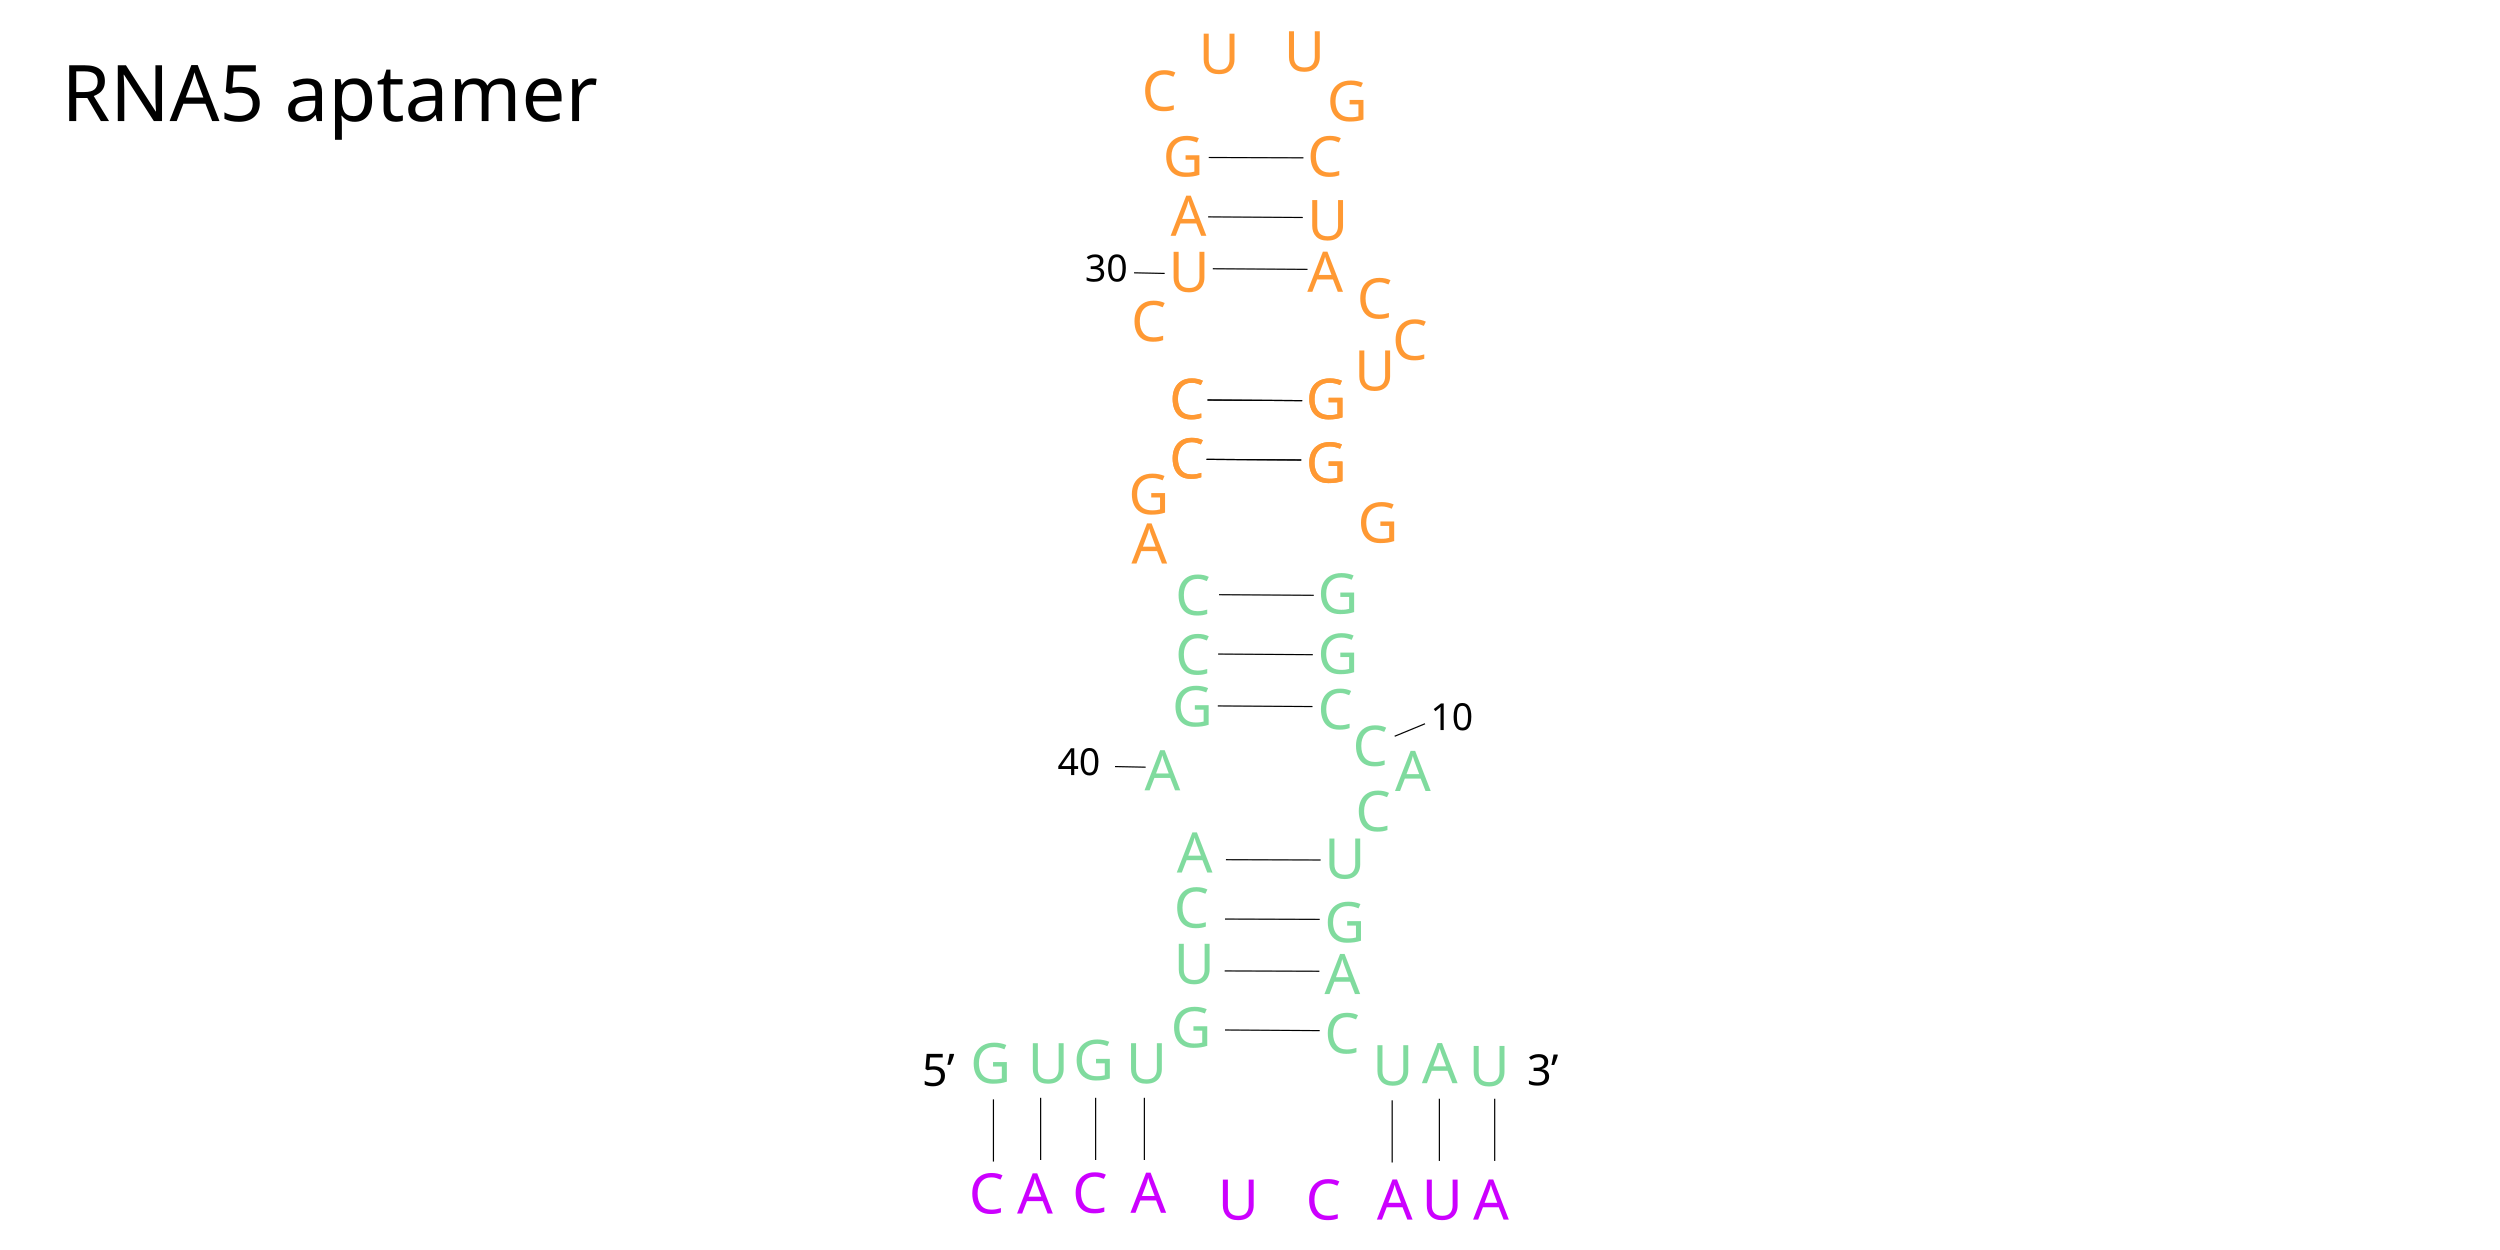
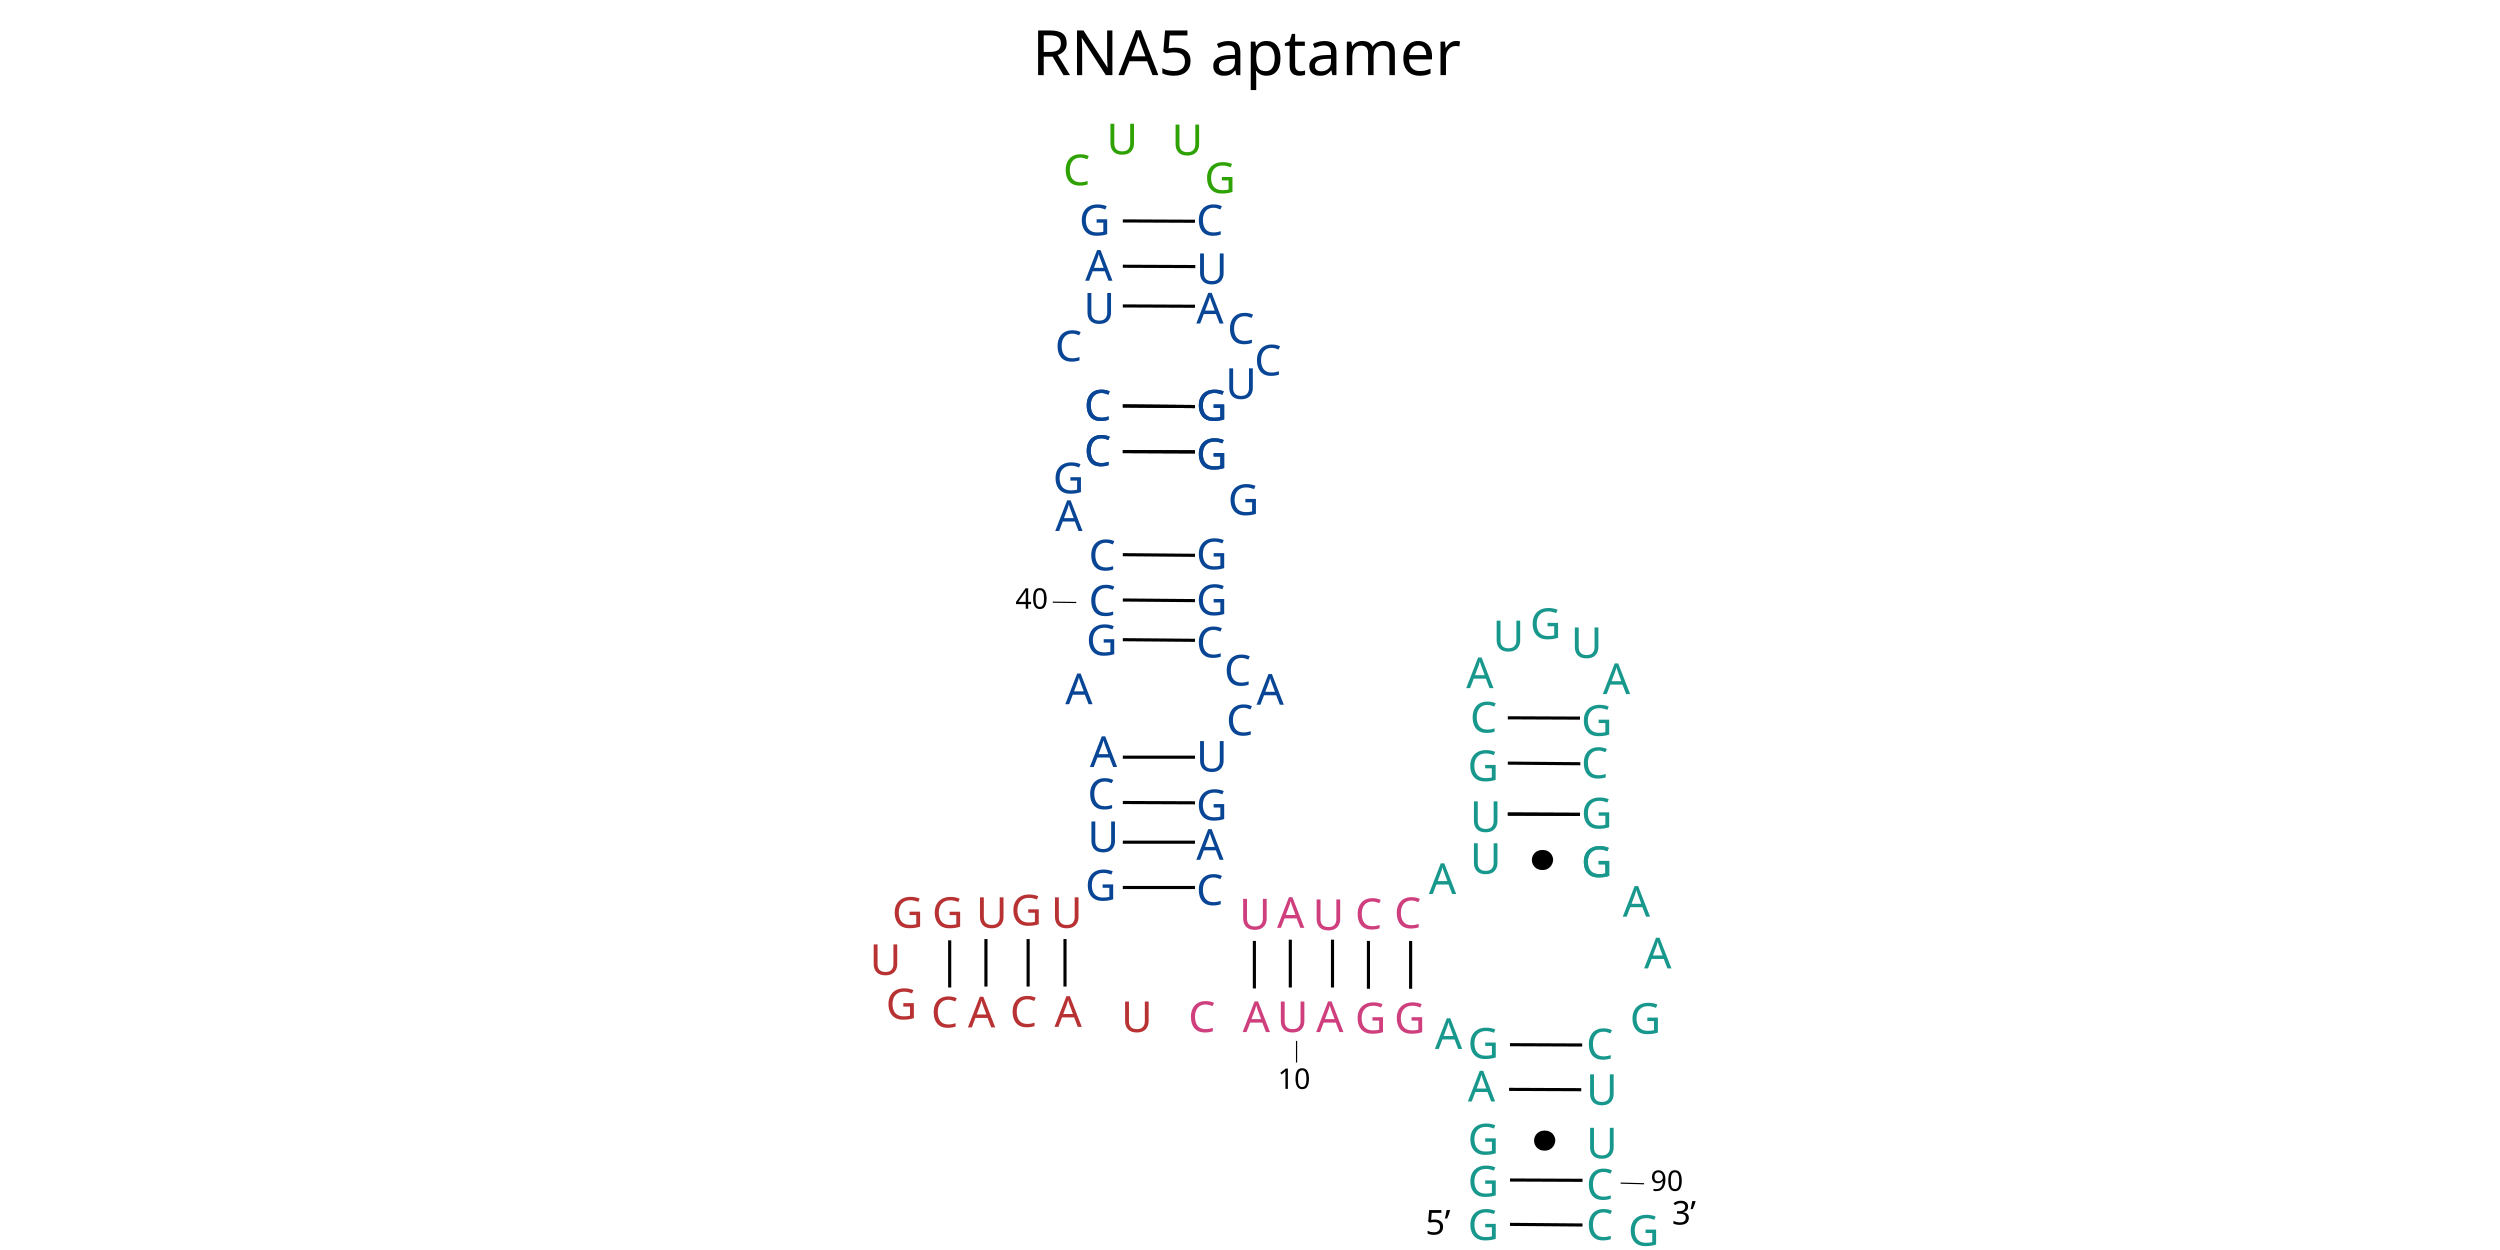
<svg xmlns="http://www.w3.org/2000/svg" version="1.1" id="图层_1" x="0px" y="0px" viewBox="0 0 800 400" style="enable-background:new 0 0 800 400;" xml:space="preserve">
  <style type="text/css">
- 	.st0{fill:#FF9933;}
+ 	.st0{fill:#084595;}
	.st1{font-family:'ArialMT';}
- 	.st2{font-size:17.926px;}
- 	.st3{fill:none;stroke:#000000;stroke-width:0.38;stroke-miterlimit:3.05;}
- 	.st4{font-size:14.341px;}
- 	.st5{font-size:13.743px;}
- 	.st6{font-size:11.951px;}
- 	.st7{font-size:25px;}
- 	.st8{fill:#CC00FF;}
- 	.st9{letter-spacing:-1;}
- 	.st10{fill:#80DB9E;}
+ 	.st2{font-size:13.69px;}
+ 	.st3{fill:none;stroke:#000000;stroke-miterlimit:3.05;}
+ 	.st4{font-size:10.952px;}
+ 	.st5{font-size:10.495px;}
+ 	.st6{font-size:9.126px;}
+ 	.st7{font-size:20px;}
+ 	.st8{fill:#B83233;}
+ 	.st9{fill:#CF3E7D;}
+ 	.st10{fill:#2EA103;}
+ 	.st11{fill:none;stroke:#000000;stroke-width:0.38;stroke-miterlimit:3.05;}
+ 	.st12{fill:#18988C;}
+ 	.st13{stroke:#000000;stroke-miterlimit:3.05;}
</style>
  <g id="ID000010-2">
-     <text transform="matrix(1 0 0 1 361.0989 164.5258)" class="st0 st1 st2">G</text>
+     <text transform="matrix(1 0 0 1 336.9497 157.8568)" class="st0 st1 st2">G</text>
  </g>
  <g id="ID000010">
-     <text transform="matrix(1 0 0 1 374.1433 134.0517)" class="st0 st1 st2">C</text>
+     <text transform="matrix(1 0 0 1 346.9111 134.5843)" class="st0 st1 st2">C</text>
  </g>
  <g id="ID000021">
-     <line class="st3" x1="416.7" y1="128.2" x2="386.4" y2="128" />
+     <line class="st3" x1="382.4" y1="130.1" x2="359.3" y2="129.9" />
  </g>
  <g id="ID000011-2">
-     <text transform="matrix(1 0 0 1 417.8704 134.0517)" class="st0 st1 st2">G</text>
+     <text transform="matrix(1 0 0 1 382.791 134.5843)" class="st0 st1 st2">G</text>
  </g>
  <g id="ID000010-2-2">
-     <text transform="matrix(1 0 0 1 374.1433 153.0649)" class="st0 st1 st2">C</text>
+     <text transform="matrix(1 0 0 1 346.9111 149.1044)" class="st0 st1 st2">C</text>
  </g>
  <g id="ID000021-2">
-     <line class="st3" x1="416.4" y1="147.2" x2="386.1" y2="147" />
+     <line class="st3" x1="382.4" y1="144.6" x2="359.3" y2="144.5" />
  </g>
  <g id="ID000011-2-2">
-     <text transform="matrix(1 0 0 1 417.8704 154.4277)" class="st0 st1 st2">G</text>
+     <text transform="matrix(1 0 0 1 382.791 150.1454)" class="st0 st1 st2">G</text>
  </g>
  <g id="ID000010-3">
-     <text transform="matrix(1 0 0 1 372.0872 56.438)" class="st0 st1 st2">G</text>
+     <text transform="matrix(1 0 0 1 345.3408 75.3138)" class="st0 st1 st2">G</text>
  </g>
  <g id="ID000021-3">
-     <line class="st3" x1="417.1" y1="50.5" x2="386.8" y2="50.4" />
-   </g>
-   <text transform="matrix(1 0 0 1 294.9998 347.479)" class="st1 st4">5</text>
-   <text transform="matrix(1 0 0 1 302.9768 347.479)" class="st1 st4">’</text>
-   <text transform="matrix(1 0 0 1 488.636 347.2632)" class="st1 st5">3</text>
-   <text transform="matrix(1 0 0 1 496.2786 347.2632)" class="st1 st5">’</text>
+     <line class="st3" x1="382.4" y1="70.8" x2="359.3" y2="70.7" />
+   </g>
+   <text transform="matrix(1 0 0 1 456.1512 395.0466)" class="st1 st4">5</text>
+   <text transform="matrix(1 0 0 1 462.2421 395.0466)" class="st1 st4">’</text>
+   <text transform="matrix(1 0 0 1 535.0265 391.8461)" class="st1 st5">3</text>
+   <text transform="matrix(1 0 0 1 540.8624 391.8461)" class="st1 st5">’</text>
  <g id="ID000011-2-3">
-     <text transform="matrix(1 0 0 1 418.3 56.438)" class="st0 st1 st2">C</text>
+     <text transform="matrix(1 0 0 1 382.791 75.3138)" class="st0 st1 st2">C</text>
  </g>
  <g id="ID000018">
-     <text transform="matrix(1 0 0 1 457.7376 233.6301)" class="st1 st6">10</text>
-   </g>
-   <text transform="matrix(1 0 0 1 19.7192 38.7329)" class="st1 st7">RNA5 aptamer</text>
+     <text transform="matrix(1 0 0 1 408.8861 348.4426)" class="st1 st6">10</text>
+   </g>
+   <text transform="matrix(1 0 0 1 330.2586 24.0328)" class="st1 st7">RNA5 aptamer</text>
  <g id="ID000020-3">
-     <text transform="matrix(1 0 0 1 325.4617 388.3198)" class="st8 st1 st2 st9">A</text>
+     <text transform="matrix(1 0 0 1 309.7344 328.7621)" class="st8 st1 st2">A</text>
  </g>
  <g id="ID000010-4">
-     <text transform="matrix(1 0 0 1 434.4221 173.6264)" class="st0 st1 st2">G</text>
+     <text transform="matrix(1 0 0 1 392.9443 164.807)" class="st0 st1 st2">G</text>
  </g>
  <g id="ID000020">
-     <text transform="matrix(1 0 0 1 439.1721 347.2632)" class="st10 st1 st2">U</text>
+     <text transform="matrix(1 0 0 1 396.5708 297.4086)" class="st9 st1 st2">U</text>
  </g>
  <g id="ID000019-3">
-     <text transform="matrix(1 0 0 1 417.8225 390.2788)" class="st8 st1 st2">C</text>
+     <text transform="matrix(1 0 0 1 380.2666 330.2572)" class="st9 st1 st2">C</text>
  </g>
  <g id="ID000020-3-2">
-     <text transform="matrix(1 0 0 1 310.4758 346.6176)" class="st10 st1 st2">G</text>
+     <text transform="matrix(1 0 0 1 298.29 296.9154)" class="st8 st1 st2">G</text>
  </g>
  <g id="ID000002-5">
-     <text transform="matrix(1 0 0 1 469.969 347.5014)" class="st10 st1 st2">U</text>
+     <text transform="matrix(1 0 0 1 420.0898 297.5902)" class="st9 st1 st2">U</text>
  </g>
  <g id="ID000003-2">
-     <text transform="matrix(1 0 0 1 433.3635 124.9453)" class="st0 st1 st2">U</text>
+     <text transform="matrix(1 0 0 1 392.1353 127.6302)" class="st0 st1 st2">U</text>
  </g>
  <g id="ID000005-5">
-     <text transform="matrix(1 0 0 1 446.3967 253.1157)" class="st10 st1 st2 st9">A</text>
+     <text transform="matrix(1 0 0 1 402.0879 225.5111)" class="st0 st1 st2">A</text>
  </g>
  <g id="ID000020-3-3">
-     <text transform="matrix(1 0 0 1 434.1887 101.8862)" class="st0 st1 st2">C</text>
+     <text transform="matrix(1 0 0 1 392.7661 110.0213)" class="st0 st1 st2">C</text>
  </g>
  <g id="ID000003-2-2">
-     <text transform="matrix(1 0 0 1 410.8616 22.8032)" class="st0 st1 st2">U</text>
+     <text transform="matrix(1 0 0 1 374.9521 49.6278)" class="st10 st1 st2">U</text>
  </g>
  <g id="ID000005-5-2">
-     <text transform="matrix(1 0 0 1 383.572 23.562)" class="st0 st1 st2">U</text>
+     <text transform="matrix(1 0 0 1 354.1118 49.3666)" class="st10 st1 st2">U</text>
  </g>
  <g id="ID000003-2-3">
-     <text transform="matrix(1 0 0 1 365.3533 35.4228)" class="st0 st1 st2">C</text>
+     <text transform="matrix(1 0 0 1 340.1982 59.2645)" class="st10 st1 st2">C</text>
  </g>
  <g id="ID000010-5">
-     <text transform="matrix(1 0 0 1 374.5969 75.4516)" class="st0 st1 st2 st9">A</text>
+     <text transform="matrix(1 0 0 1 347.2578 89.8343)" class="st0 st1 st2">A</text>
  </g>
  <g id="ID000021-4">
-     <line class="st3" x1="416.9" y1="69.6" x2="386.6" y2="69.4" />
+     <line class="st3" x1="382.5" y1="85.3" x2="359.3" y2="85.2" />
  </g>
  <g id="ID000011-2-4">
-     <text transform="matrix(1 0 0 1 418.3 76.8198)" class="st0 st1 st2">U</text>
+     <text transform="matrix(1 0 0 1 382.791 90.8783)" class="st0 st1 st2">U</text>
  </g>
  <g id="ID000010-6">
-     <text transform="matrix(1 0 0 1 373.9456 93.3774)" class="st0 st1 st2">U</text>
+     <text transform="matrix(1 0 0 1 346.7607 103.5228)" class="st0 st1 st2">U</text>
  </g>
  <g id="ID000021-5">
-     <line class="st3" x1="418.4" y1="86.2" x2="388.1" y2="86" />
+     <line class="st3" x1="382.4" y1="98" x2="359.3" y2="97.9" />
  </g>
  <g id="ID000011-2-5">
-     <text transform="matrix(1 0 0 1 418.3245 93.3774)" class="st0 st1 st2 st9">A</text>
+     <text transform="matrix(1 0 0 1 382.812 103.5228)" class="st0 st1 st2">A</text>
  </g>
  <g id="ID000010-7">
-     <text transform="matrix(1 0 0 1 361.9412 109.1826)" class="st0 st1 st2">C</text>
-   </g>
-   <text transform="matrix(1 0 0 1 347.182 90.0549)" class="st1 st6">30</text>
+     <text transform="matrix(1 0 0 1 337.5933 115.5931)" class="st0 st1 st2">C</text>
+   </g>
+   <text transform="matrix(1 0 0 1 324.9245 194.8018)" class="st1 st6">40</text>
  <g id="ID000020-3-4">
-     <text transform="matrix(1 0 0 1 366.2493 252.9008)" class="st10 st1 st2 st9">A</text>
+     <text transform="matrix(1 0 0 1 340.8828 225.347)" class="st0 st1 st2">A</text>
  </g>
  <g id="ID000003-2-4">
-     <text transform="matrix(1 0 0 1 362.0486 180.3247)" class="st0 st1 st2 st9">A</text>
+     <text transform="matrix(1 0 0 1 337.6748 169.9212)" class="st0 st1 st2">A</text>
  </g>
  <g id="ID000010-8">
-     <text transform="matrix(1 0 0 1 360.322 346.6176)" class="st10 st1 st2">U</text>
+     <text transform="matrix(1 0 0 1 336.3564 296.9154)" class="st8 st1 st2">U</text>
  </g>
  <g id="ID000020-2">
-     <text transform="matrix(1 0 0 1 471.385 390.2788)" class="st8 st1 st2 st9">A</text>
+     <text transform="matrix(1 0 0 1 421.1709 330.2572)" class="st9 st1 st2">A</text>
  </g>
  <g id="ID000019-2">
-     <text transform="matrix(1 0 0 1 440.5881 390.2788)" class="st8 st1 st2 st9">A</text>
+     <text transform="matrix(1 0 0 1 397.6523 330.2572)" class="st9 st1 st2">A</text>
  </g>
  <g id="ID000010-9">
-     <text transform="matrix(1 0 0 1 343.4236 345.5962)" class="st10 st1 st2">G</text>
+     <text transform="matrix(1 0 0 1 323.4517 296.1351)" class="st8 st1 st2">G</text>
  </g>
  <g id="ID000005-5-3">
-     <text transform="matrix(1 0 0 1 361.738 388.1049)" class="st8 st1 st2 st9">A</text>
+     <text transform="matrix(1 0 0 1 337.438 328.598)" class="st8 st1 st2">A</text>
  </g>
  <g id="ID000005-5-4">
-     <text transform="matrix(1 0 0 1 389.7083 390.2788)" class="st8 st1 st2">U</text>
+     <text transform="matrix(1 0 0 1 358.7979 330.2572)" class="st8 st1 st2">U</text>
  </g>
  <g id="ID000003-2-5">
-     <text transform="matrix(1 0 0 1 343.113 388.1049)" class="st8 st1 st2">C</text>
+     <text transform="matrix(1 0 0 1 323.2144 328.598)" class="st8 st1 st2">C</text>
  </g>
  <g id="ID000010-10">
-     <text transform="matrix(1 0 0 1 424.5862 38.7329)" class="st0 st1 st2">G</text>
+     <text transform="matrix(1 0 0 1 385.4321 61.7928)" class="st10 st1 st2">G</text>
  </g>
  <g id="ID000003-2-6">
-     <text transform="matrix(1 0 0 1 310.0334 388.3198)" class="st8 st1 st2">C</text>
+     <text transform="matrix(1 0 0 1 297.9517 328.7621)" class="st8 st1 st2">C</text>
  </g>
  <g id="ID000005-5-5">
-     <text transform="matrix(1 0 0 1 328.8977 346.6176)" class="st10 st1 st2">U</text>
+     <text transform="matrix(1 0 0 1 312.3584 296.9154)" class="st8 st1 st2">U</text>
  </g>
  <g id="ID000003-2-7">
-     <text transform="matrix(1 0 0 1 433.717 265.9565)" class="st10 st1 st2">C</text>
+     <text transform="matrix(1 0 0 1 392.4053 235.3168)" class="st0 st1 st2">C</text>
  </g>
  <g id="ID000005-5-6">
-     <text transform="matrix(1 0 0 1 432.8206 245.0669)" class="st10 st1 st2">C</text>
+     <text transform="matrix(1 0 0 1 391.7202 219.3636)" class="st0 st1 st2">C</text>
  </g>
  <g id="ID000020-3-5">
-     <text transform="matrix(1 0 0 1 445.5002 115.146)" class="st0 st1 st2">C</text>
+     <text transform="matrix(1 0 0 1 401.4033 120.1473)" class="st0 st1 st2">C</text>
  </g>
  <g id="ID000020-3-6">
-     <text transform="matrix(1 0 0 1 454.9651 390.2788)" class="st8 st1 st2">U</text>
+     <text transform="matrix(1 0 0 1 408.6318 330.2572)" class="st9 st1 st2">U</text>
  </g>
  <g id="ID000020-3-7">
-     <text transform="matrix(1 0 0 1 454.9944 346.6176)" class="st10 st1 st2 st9">A</text>
-   </g>
-   <text transform="matrix(1 0 0 1 338.403 248.0252)" class="st1 st6">40</text>
+     <text transform="matrix(1 0 0 1 408.6543 296.9154)" class="st9 st1 st2">A</text>
+   </g>
  <g id="ID000010-11">
-     <text transform="matrix(1 0 0 1 374.1433 134.0517)" class="st0 st1 st2">C</text>
+     <text transform="matrix(1 0 0 1 346.9111 134.5843)" class="st0 st1 st2">C</text>
  </g>
  <g id="ID000021-8">
-     <line class="st3" x1="416.7" y1="128.2" x2="386.4" y2="128" />
+     <line class="st3" x1="382.4" y1="130.1" x2="359.3" y2="129.9" />
  </g>
  <g id="ID000011-2-6">
-     <text transform="matrix(1 0 0 1 417.8704 134.0517)" class="st0 st1 st2">G</text>
+     <text transform="matrix(1 0 0 1 382.791 134.5843)" class="st0 st1 st2">G</text>
  </g>
  <g id="ID000010-12">
-     <text transform="matrix(1 0 0 1 374.1433 153.0649)" class="st0 st1 st2">C</text>
+     <text transform="matrix(1 0 0 1 346.9111 149.1044)" class="st0 st1 st2">C</text>
  </g>
  <g id="ID000021-9">
-     <line class="st3" x1="416.4" y1="147.2" x2="386.1" y2="147" />
+     <line class="st3" x1="382.4" y1="144.6" x2="359.3" y2="144.5" />
  </g>
  <g id="ID000011-2-7">
-     <text transform="matrix(1 0 0 1 417.8704 154.4277)" class="st0 st1 st2">G</text>
+     <text transform="matrix(1 0 0 1 382.791 150.1454)" class="st0 st1 st2">G</text>
  </g>
  <g id="ID000010-13">
-     <text transform="matrix(1 0 0 1 376.0491 196.8105)" class="st10 st1 st2">C</text>
+     <text transform="matrix(1 0 0 1 348.3667 182.5121)" class="st0 st1 st2">C</text>
  </g>
  <g id="ID000021-10">
-     <line class="st3" x1="420.4" y1="190.5" x2="390.1" y2="190.3" />
+     <line class="st3" x1="382.4" y1="177.7" x2="359.3" y2="177.5" />
  </g>
  <g id="ID000011-2-8">
-     <text transform="matrix(1 0 0 1 421.6047 196.3506)" class="st10 st1 st2">G</text>
+     <text transform="matrix(1 0 0 1 382.791 182.1605)" class="st0 st1 st2">G</text>
  </g>
  <g id="ID000010-14">
-     <text transform="matrix(1 0 0 1 376.0491 215.8183)" class="st10 st1 st2">C</text>
+     <text transform="matrix(1 0 0 1 348.3667 197.0287)" class="st0 st1 st2">C</text>
  </g>
  <g id="ID000021-11">
-     <line class="st3" x1="420.1" y1="209.5" x2="389.8" y2="209.3" />
+     <line class="st3" x1="382.4" y1="192.2" x2="359.3" y2="192" />
  </g>
  <g id="ID000011-2-9">
-     <text transform="matrix(1 0 0 1 421.6047 215.5791)" class="st10 st1 st2">G</text>
+     <text transform="matrix(1 0 0 1 382.791 196.8446)" class="st0 st1 st2">G</text>
  </g>
  <g id="ID000010-15">
-     <text transform="matrix(1 0 0 1 375.0515 232.4116)" class="st10 st1 st2">G</text>
+     <text transform="matrix(1 0 0 1 347.605 209.6996)" class="st0 st1 st2">G</text>
  </g>
  <g id="ID000021-13">
-     <line class="st3" x1="420" y1="226.1" x2="389.7" y2="225.9" />
+     <line class="st3" x1="382.4" y1="204.9" x2="359.3" y2="204.7" />
  </g>
  <g id="ID000011-2-10">
-     <text transform="matrix(1 0 0 1 421.6047 233.3257)" class="st10 st1 st2">C</text>
+     <text transform="matrix(1 0 0 1 382.791 210.3968)" class="st0 st1 st2">C</text>
  </g>
  <g id="ID000010-16">
-     <text transform="matrix(1 0 0 1 376.5574 279.2104)" class="st10 st1 st2 st9">A</text>
+     <text transform="matrix(1 0 0 1 348.7544 245.4379)" class="st0 st1 st2">A</text>
  </g>
  <g id="ID000021-15">
-     <line class="st3" x1="422.6" y1="275.2" x2="392.3" y2="275.1" />
+     <line class="st3" x1="382.4" y1="242.3" x2="359.3" y2="242.3" />
  </g>
  <g id="ID000011-2-11">
-     <text transform="matrix(1 0 0 1 423.7981 281.1284)" class="st10 st1 st2">U</text>
+     <text transform="matrix(1 0 0 1 382.791 246.9027)" class="st0 st1 st2">U</text>
  </g>
  <g id="ID000010-17">
-     <text transform="matrix(1 0 0 1 375.6008 296.8549)" class="st10 st1 st2">C</text>
+     <text transform="matrix(1 0 0 1 348.0244 258.9135)" class="st0 st1 st2">C</text>
  </g>
  <g id="ID000021-16">
-     <line class="st3" x1="422.3" y1="294.2" x2="392" y2="294.1" />
+     <line class="st3" x1="382.4" y1="256.9" x2="359.3" y2="256.8" />
  </g>
  <g id="ID000011-2-12">
-     <text transform="matrix(1 0 0 1 423.7981 301.5102)" class="st10 st1 st2">G</text>
+     <text transform="matrix(1 0 0 1 382.791 262.4681)" class="st0 st1 st2">G</text>
  </g>
  <g id="ID000010-18">
-     <text transform="matrix(1 0 0 1 375.6008 314.811)" class="st10 st1 st2">U</text>
+     <text transform="matrix(1 0 0 1 348.0244 272.6254)" class="st0 st1 st2">U</text>
  </g>
  <g id="ID000021-18">
-     <line class="st3" x1="422.2" y1="310.8" x2="391.9" y2="310.7" />
+     <line class="st3" x1="382.4" y1="269.5" x2="359.3" y2="269.5" />
  </g>
  <g id="ID000011-2-13">
-     <text transform="matrix(1 0 0 1 423.8215 318.104)" class="st10 st1 st2 st9">A</text>
+     <text transform="matrix(1 0 0 1 382.812 275.14)" class="st0 st1 st2">A</text>
  </g>
  <g id="ID000010-19">
-     <text transform="matrix(1 0 0 1 374.6028 335.145)" class="st10 st1 st2">G</text>
+     <text transform="matrix(1 0 0 1 347.2617 288.1547)" class="st0 st1 st2">G</text>
  </g>
  <g id="ID000021-20">
-     <line class="st3" x1="422.3" y1="329.8" x2="392" y2="329.6" />
+     <line class="st3" x1="382.4" y1="284" x2="359.3" y2="284" />
  </g>
  <g id="ID000011-2-14">
-     <text transform="matrix(1 0 0 1 423.7981 337.0639)" class="st10 st1 st2">C</text>
-   </g>
-   <line class="st3" x1="366.2" y1="351.3" x2="366.2" y2="371.2" />
-   <line class="st3" x1="350.6" y1="351.3" x2="350.6" y2="371.2" />
-   <line class="st3" x1="333" y1="351.3" x2="333" y2="371.2" />
-   <line class="st3" x1="317.9" y1="351.8" x2="317.9" y2="371.7" />
-   <line class="st3" x1="478.3" y1="351.6" x2="478.3" y2="371.5" />
-   <line class="st3" x1="460.6" y1="351.6" x2="460.6" y2="371.5" />
-   <line class="st3" x1="445.5" y1="352.1" x2="445.5" y2="372" />
+     <text transform="matrix(1 0 0 1 382.791 289.6185)" class="st0 st1 st2">C</text>
+   </g>
+   <line class="st3" x1="340.8" y1="300.5" x2="340.8" y2="315.7" />
+   <line class="st3" x1="329" y1="300.5" x2="329" y2="315.7" />
+   <line class="st3" x1="315.5" y1="300.5" x2="315.5" y2="315.7" />
+   <line class="st3" x1="303.9" y1="300.9" x2="303.9" y2="316" />
+   <line class="st3" x1="426.4" y1="300.7" x2="426.4" y2="316" />
+   <line class="st3" x1="412.9" y1="300.7" x2="412.9" y2="316" />
+   <line class="st3" x1="401.4" y1="301.1" x2="401.4" y2="316.3" />
+   <g id="ID000021-13_3_">
+     <line class="st11" x1="344.4" y1="192.8" x2="336.9" y2="192.7" />
+   </g>
+   <g id="ID000011-2-12_1_">
+     <g>
+       <text transform="matrix(1 0 0 1 285.4814 296.8929)" class="st8 st1 st2">G</text>
+     </g>
+   </g>
+   <g id="ID000010-18_1_">
+     <g>
+       <text transform="matrix(1 0 0 1 278.3511 311.9662)" class="st8 st1 st2">U</text>
+     </g>
+   </g>
+   <g id="ID000010-19_1_">
+     <g>
+       <text transform="matrix(1 0 0 1 283.481 326.1654)" class="st8 st1 st2">G</text>
+     </g>
+   </g>
+   <g id="ID000021_1_">
+     <line class="st3" x1="505.6" y1="260.6" x2="482.5" y2="260.5" />
+   </g>
+   <g id="ID000011-2_1_">
+     <text transform="matrix(1 0 0 1 505.9923 265.0925)" class="st12 st1 st2">G</text>
+   </g>
+   <g id="ID000010-2-2_1_">
+     <text transform="matrix(1 0 0 1 470.421 279.612)" class="st12 st1 st2">U</text>
+   </g>
+   <g id="ID000011-2-2_1_">
+     <text transform="matrix(1 0 0 1 505.9923 280.653)" class="st12 st1 st2">G</text>
+   </g>
+   <g id="ID000010-3_1_">
+     <text transform="matrix(1 0 0 1 469.6593 249.9284)" class="st12 st1 st2">G</text>
+   </g>
+   <g id="ID000021-3_1_">
+     <line class="st3" x1="505.6" y1="229.8" x2="482.5" y2="229.7" />
+   </g>
+   <g id="ID000011-2-3_1_">
+     <text transform="matrix(1 0 0 1 505.9923 249.0114)" class="st12 st1 st2">C</text>
+   </g>
+   <g id="ID000003-2_1_">
+     <text transform="matrix(1 0 0 1 507.6026 370.6564)" class="st12 st1 st2">U</text>
+   </g>
+   <g id="ID000003-2-2_1_">
+     <text transform="matrix(1 0 0 1 502.715 210.5466)" class="st12 st1 st2">U</text>
+   </g>
+   <g id="ID000005-5-2_1_">
+     <text transform="matrix(1 0 0 1 477.6925 208.3845)" class="st12 st1 st2">U</text>
+   </g>
+   <g id="ID000003-2-3_1_">
+     <text transform="matrix(1 0 0 1 470.42 234.4059)" class="st12 st1 st2">C</text>
+   </g>
+   <g id="ID000021-4_1_">
+     <line class="st3" x1="505.7" y1="244.4" x2="482.5" y2="244.2" />
+   </g>
+   <g id="ID000011-2-4_1_">
+     <text transform="matrix(1 0 0 1 507.6029 353.5529)" class="st12 st1 st2">U</text>
+   </g>
+   <g id="ID000003-2-4_1_">
+     <text transform="matrix(1 0 0 1 457.2416 286.0717)" class="st12 st1 st2">A</text>
+   </g>
+   <g id="ID000010-10_1_">
+     <text transform="matrix(1 0 0 1 489.6261 204.4645)" class="st12 st1 st2">G</text>
+   </g>
+   <g id="ID000021-8_1_">
+     <line class="st3" x1="505.6" y1="260.6" x2="482.5" y2="260.5" />
+   </g>
+   <g id="ID000011-2-6_1_">
+     <text transform="matrix(1 0 0 1 505.9923 235.4411)" class="st12 st1 st2">G</text>
+   </g>
+   <g id="ID000010-12_1_">
+ </g>
+   <g id="ID000011-2-7_1_">
+     <text transform="matrix(1 0 0 1 505.9923 280.653)" class="st12 st1 st2">G</text>
+   </g>
+   <g id="ID000002-5_1_">
+     <text transform="matrix(1 0 0 1 446.1387 296.9955)" class="st9 st1 st2">C</text>
+   </g>
+   <g id="ID000020-2_1_">
+     <text transform="matrix(1 0 0 1 446.1426 330.6576)" class="st9 st1 st2">G</text>
+   </g>
+   <g id="ID000020-3-6_1_">
+     <text transform="matrix(1 0 0 1 433.6035 330.6576)" class="st9 st1 st2">G</text>
+   </g>
+   <g id="ID000020-3-7_1_">
+     <text transform="matrix(1 0 0 1 433.625 297.3158)" class="st9 st1 st2">C</text>
+   </g>
+   <line class="st3" x1="451.4" y1="301.1" x2="451.4" y2="316.4" />
+   <line class="st3" x1="437.9" y1="301.1" x2="437.9" y2="316.4" />
+   <g id="ID000010-6_2_">
+     <text transform="matrix(1 0 0 1 470.421 266.196)" class="st12 st1 st2">U</text>
+   </g>
+   <g id="ID000003-2-4_2_">
+     <text transform="matrix(1 0 0 1 469.1886 220.1989)" class="st12 st1 st2">A</text>
+   </g>
+   <g id="ID000003-2-4_3_">
+     <text transform="matrix(1 0 0 1 512.9044 222.0993)" class="st12 st1 st2">A</text>
+   </g>
+   <path class="st13" d="M493.8,277.9h-0.4c-1.5,0-2.7-1.2-2.7-2.7l0,0c0-1.5,1.2-2.7,2.7-2.7h0.4c1.5,0,2.7,1.2,2.7,2.7l0,0  C496.4,276.7,495.2,277.9,493.8,277.9z" />
+   <g id="ID000003-2-4_4_">
+     <text transform="matrix(1 0 0 1 459.1667 335.6497)" class="st12 st1 st2">A</text>
+   </g>
+   <g id="ID000011-2_2_">
+     <text transform="matrix(1 0 0 1 469.691 369.4245)" class="st12 st1 st2">G</text>
+   </g>
+   <g id="ID000010-3_2_">
+     <text transform="matrix(1 0 0 1 469.6916 338.756)" class="st12 st1 st2">G</text>
+   </g>
+   <g id="ID000021-3_2_">
+     <line class="st3" x1="506.3" y1="334.4" x2="483.2" y2="334.3" />
+   </g>
+   <g id="ID000011-2-3_2_">
+     <text transform="matrix(1 0 0 1 507.6026 338.974)" class="st12 st1 st2">C</text>
+   </g>
+   <g id="ID000003-2-3_2_">
+     <text transform="matrix(1 0 0 1 507.6024 383.8622)" class="st12 st1 st2">C</text>
+   </g>
+   <g id="ID000021-4_2_">
+     <line class="st3" x1="506.4" y1="377.7" x2="483.2" y2="377.6" />
+   </g>
+   <g id="ID000021-8_2_">
+     <line class="st3" x1="506" y1="348.7" x2="482.9" y2="348.6" />
+   </g>
+   <g id="ID000011-2-6_2_">
+     <text transform="matrix(1 0 0 1 469.6918 382.8814)" class="st12 st1 st2">G</text>
+   </g>
+   <g id="ID000003-2-4_5_">
+     <text transform="matrix(1 0 0 1 469.7123 352.4648)" class="st12 st1 st2">A</text>
+   </g>
+   <g id="ID000011-2-6_3_">
+     <text transform="matrix(1 0 0 1 469.6916 396.7963)" class="st12 st1 st2">G</text>
+   </g>
+   <path class="st13" d="M494.5,367.7h-0.4c-1.5,0-2.7-1.2-2.7-2.7l0,0c0-1.5,1.2-2.7,2.7-2.7h0.4c1.5,0,2.7,1.2,2.7,2.7l0,0  C497.1,366.5,495.9,367.7,494.5,367.7z" />
+   <g id="ID000011-2-3_3_">
+     <text transform="matrix(1 0 0 1 507.6024 396.7961)" class="st12 st1 st2">C</text>
+   </g>
+   <g id="ID000021-4_3_">
+     <line class="st3" x1="506.4" y1="392" x2="483.2" y2="391.8" />
+   </g>
+   <g id="ID000011-2-7_2_">
+     <text transform="matrix(1 0 0 1 521.0013 398.6309)" class="st12 st1 st2">G</text>
+   </g>
+   <g id="ID000011-2-7_3_">
+     <text transform="matrix(1 0 0 1 521.5689 330.7971)" class="st12 st1 st2">G</text>
+   </g>
+   <g id="ID000003-2-4_6_">
+     <text transform="matrix(1 0 0 1 526.1245 309.8828)" class="st12 st1 st2">A</text>
+   </g>
+   <g id="ID000003-2-4_7_">
+     <text transform="matrix(1 0 0 1 519.2818 293.3439)" class="st12 st1 st2">A</text>
+   </g>
+   <line class="st11" x1="414.9" y1="333.1" x2="414.9" y2="340" />
+   <text transform="matrix(1 0 0 1 528.1795 381.0802)" class="st1 st6">90</text>
  <g id="ID000021-13_1_">
-     <line class="st3" x1="456" y1="231.6" x2="446.3" y2="235.6" />
-   </g>
-   <g id="ID000021-13_2_">
-     <line class="st3" x1="366.6" y1="245.5" x2="356.8" y2="245.3" />
-   </g>
-   <g id="ID000021-13_3_">
-     <line class="st3" x1="372.7" y1="87.5" x2="362.9" y2="87.3" />
+     <line class="st11" x1="526.1" y1="378.8" x2="518.6" y2="378.6" />
  </g>
</svg>
